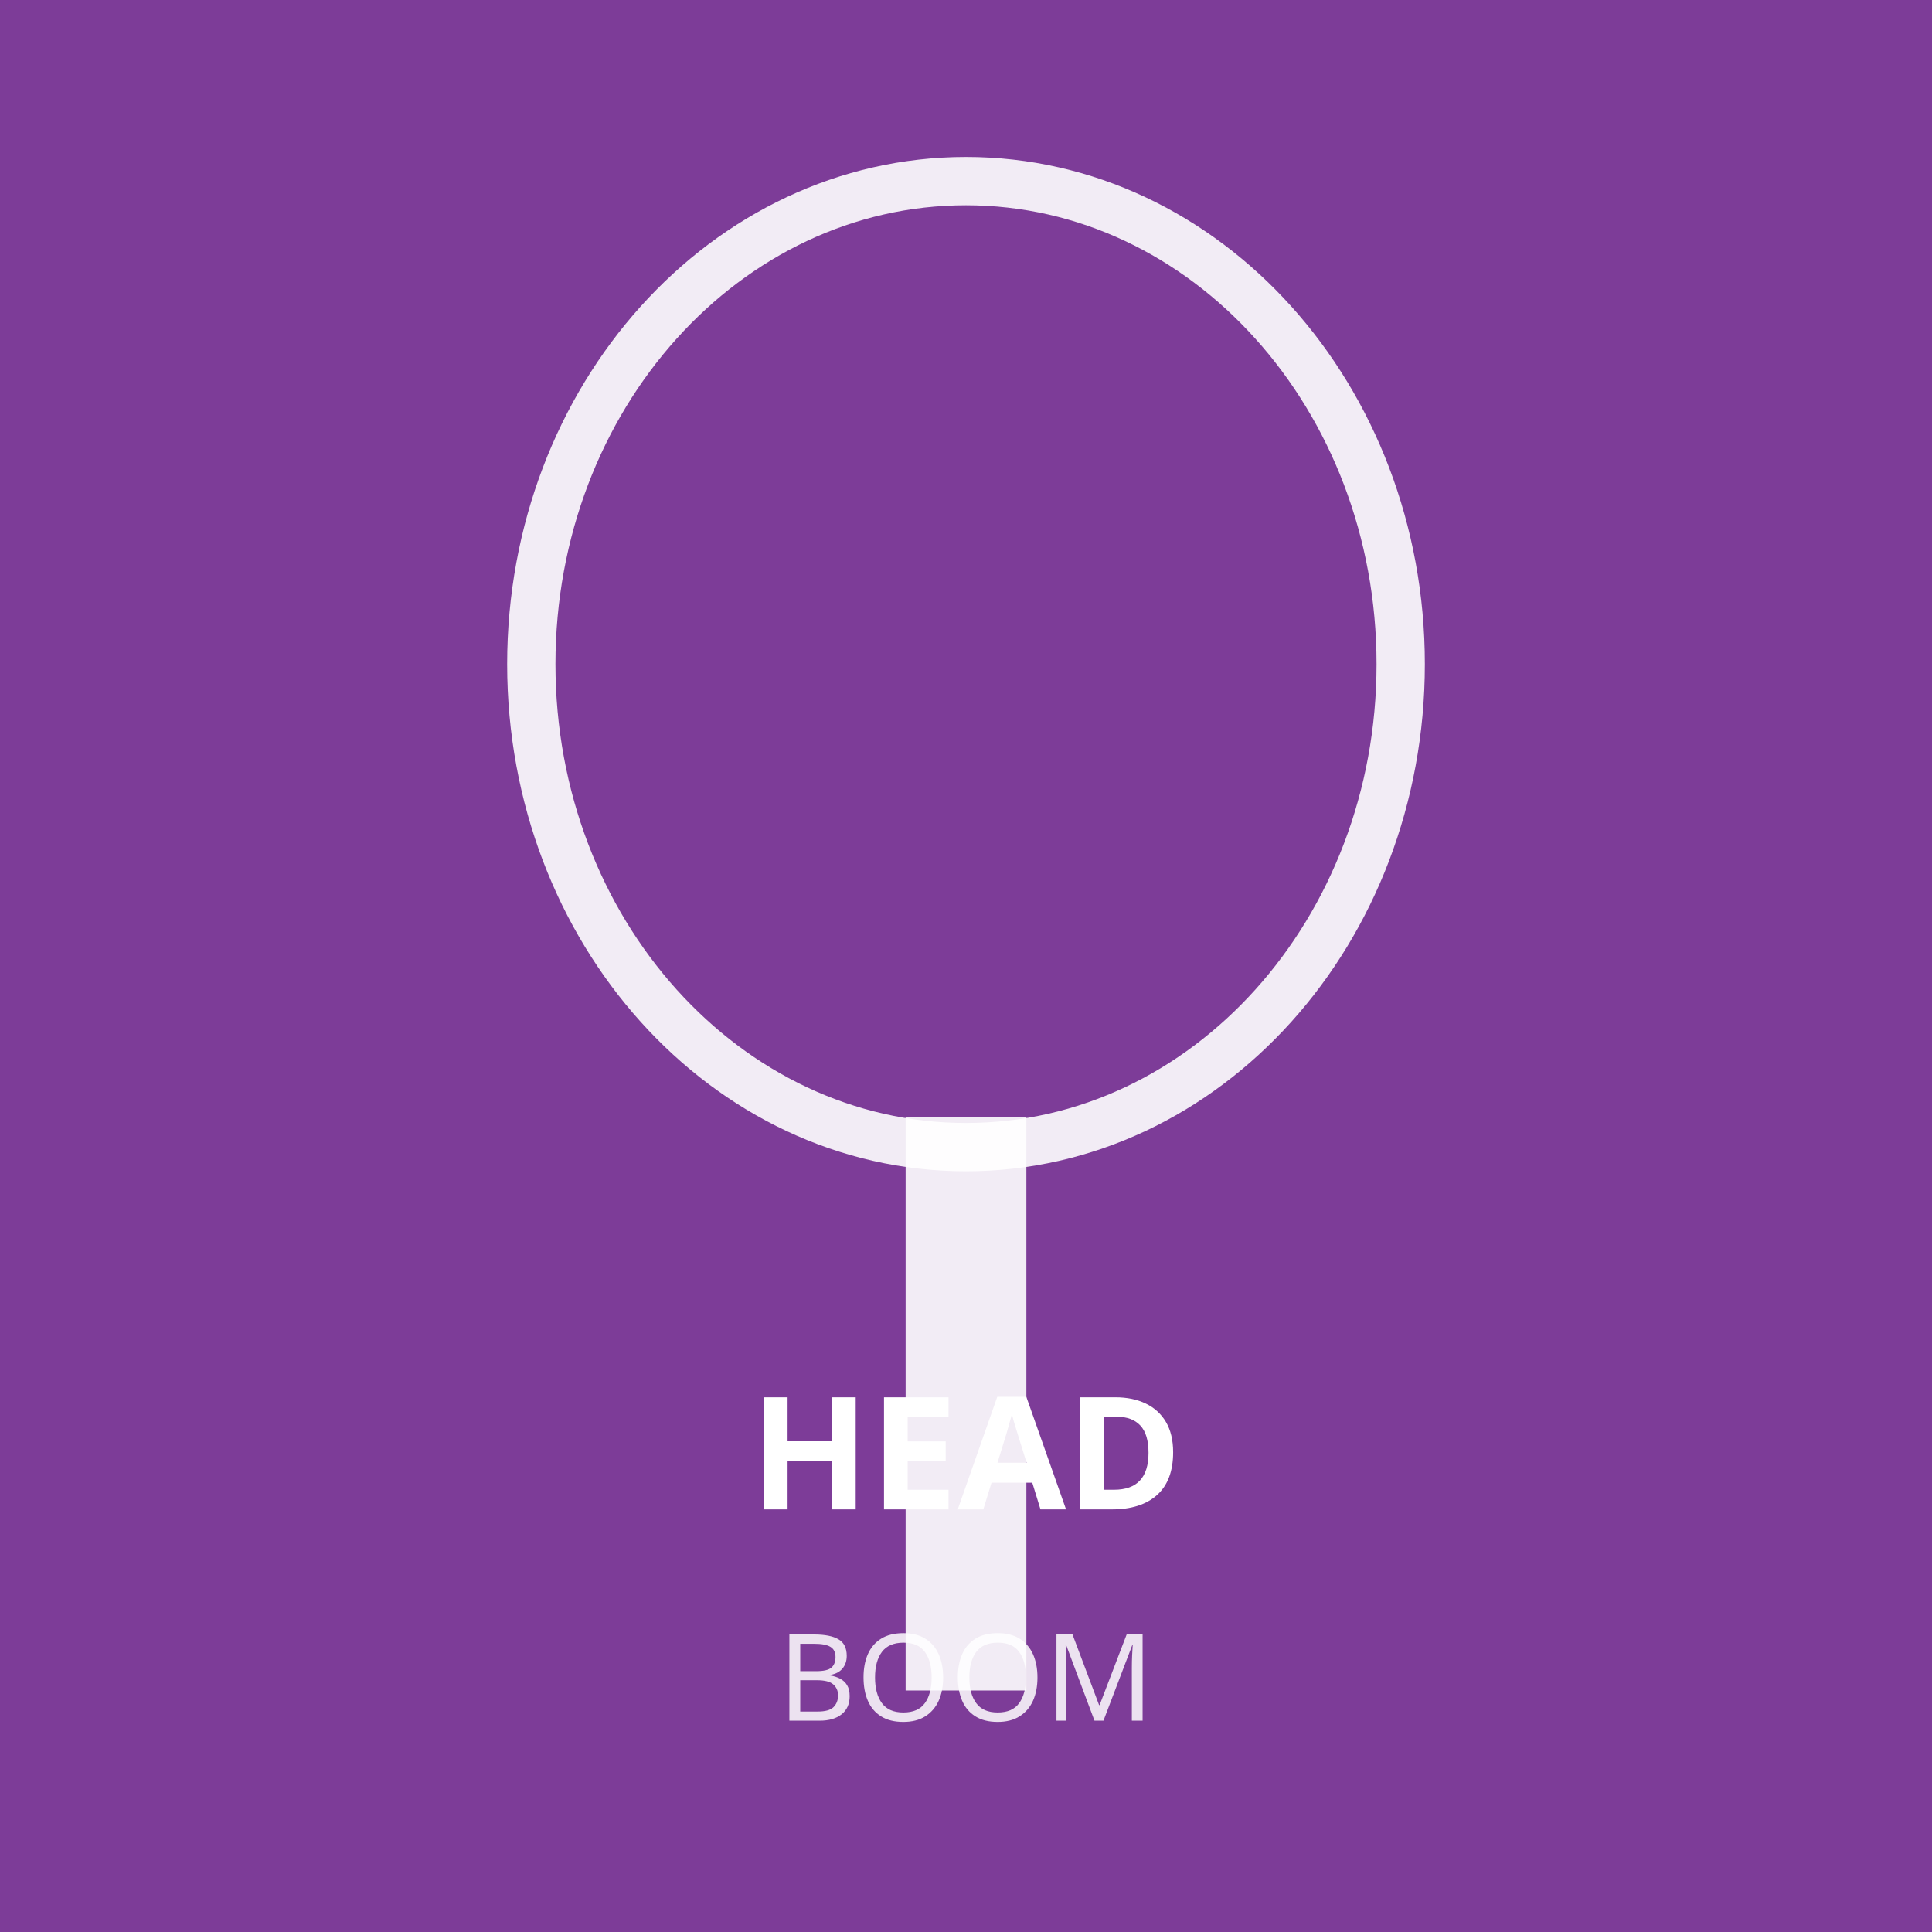
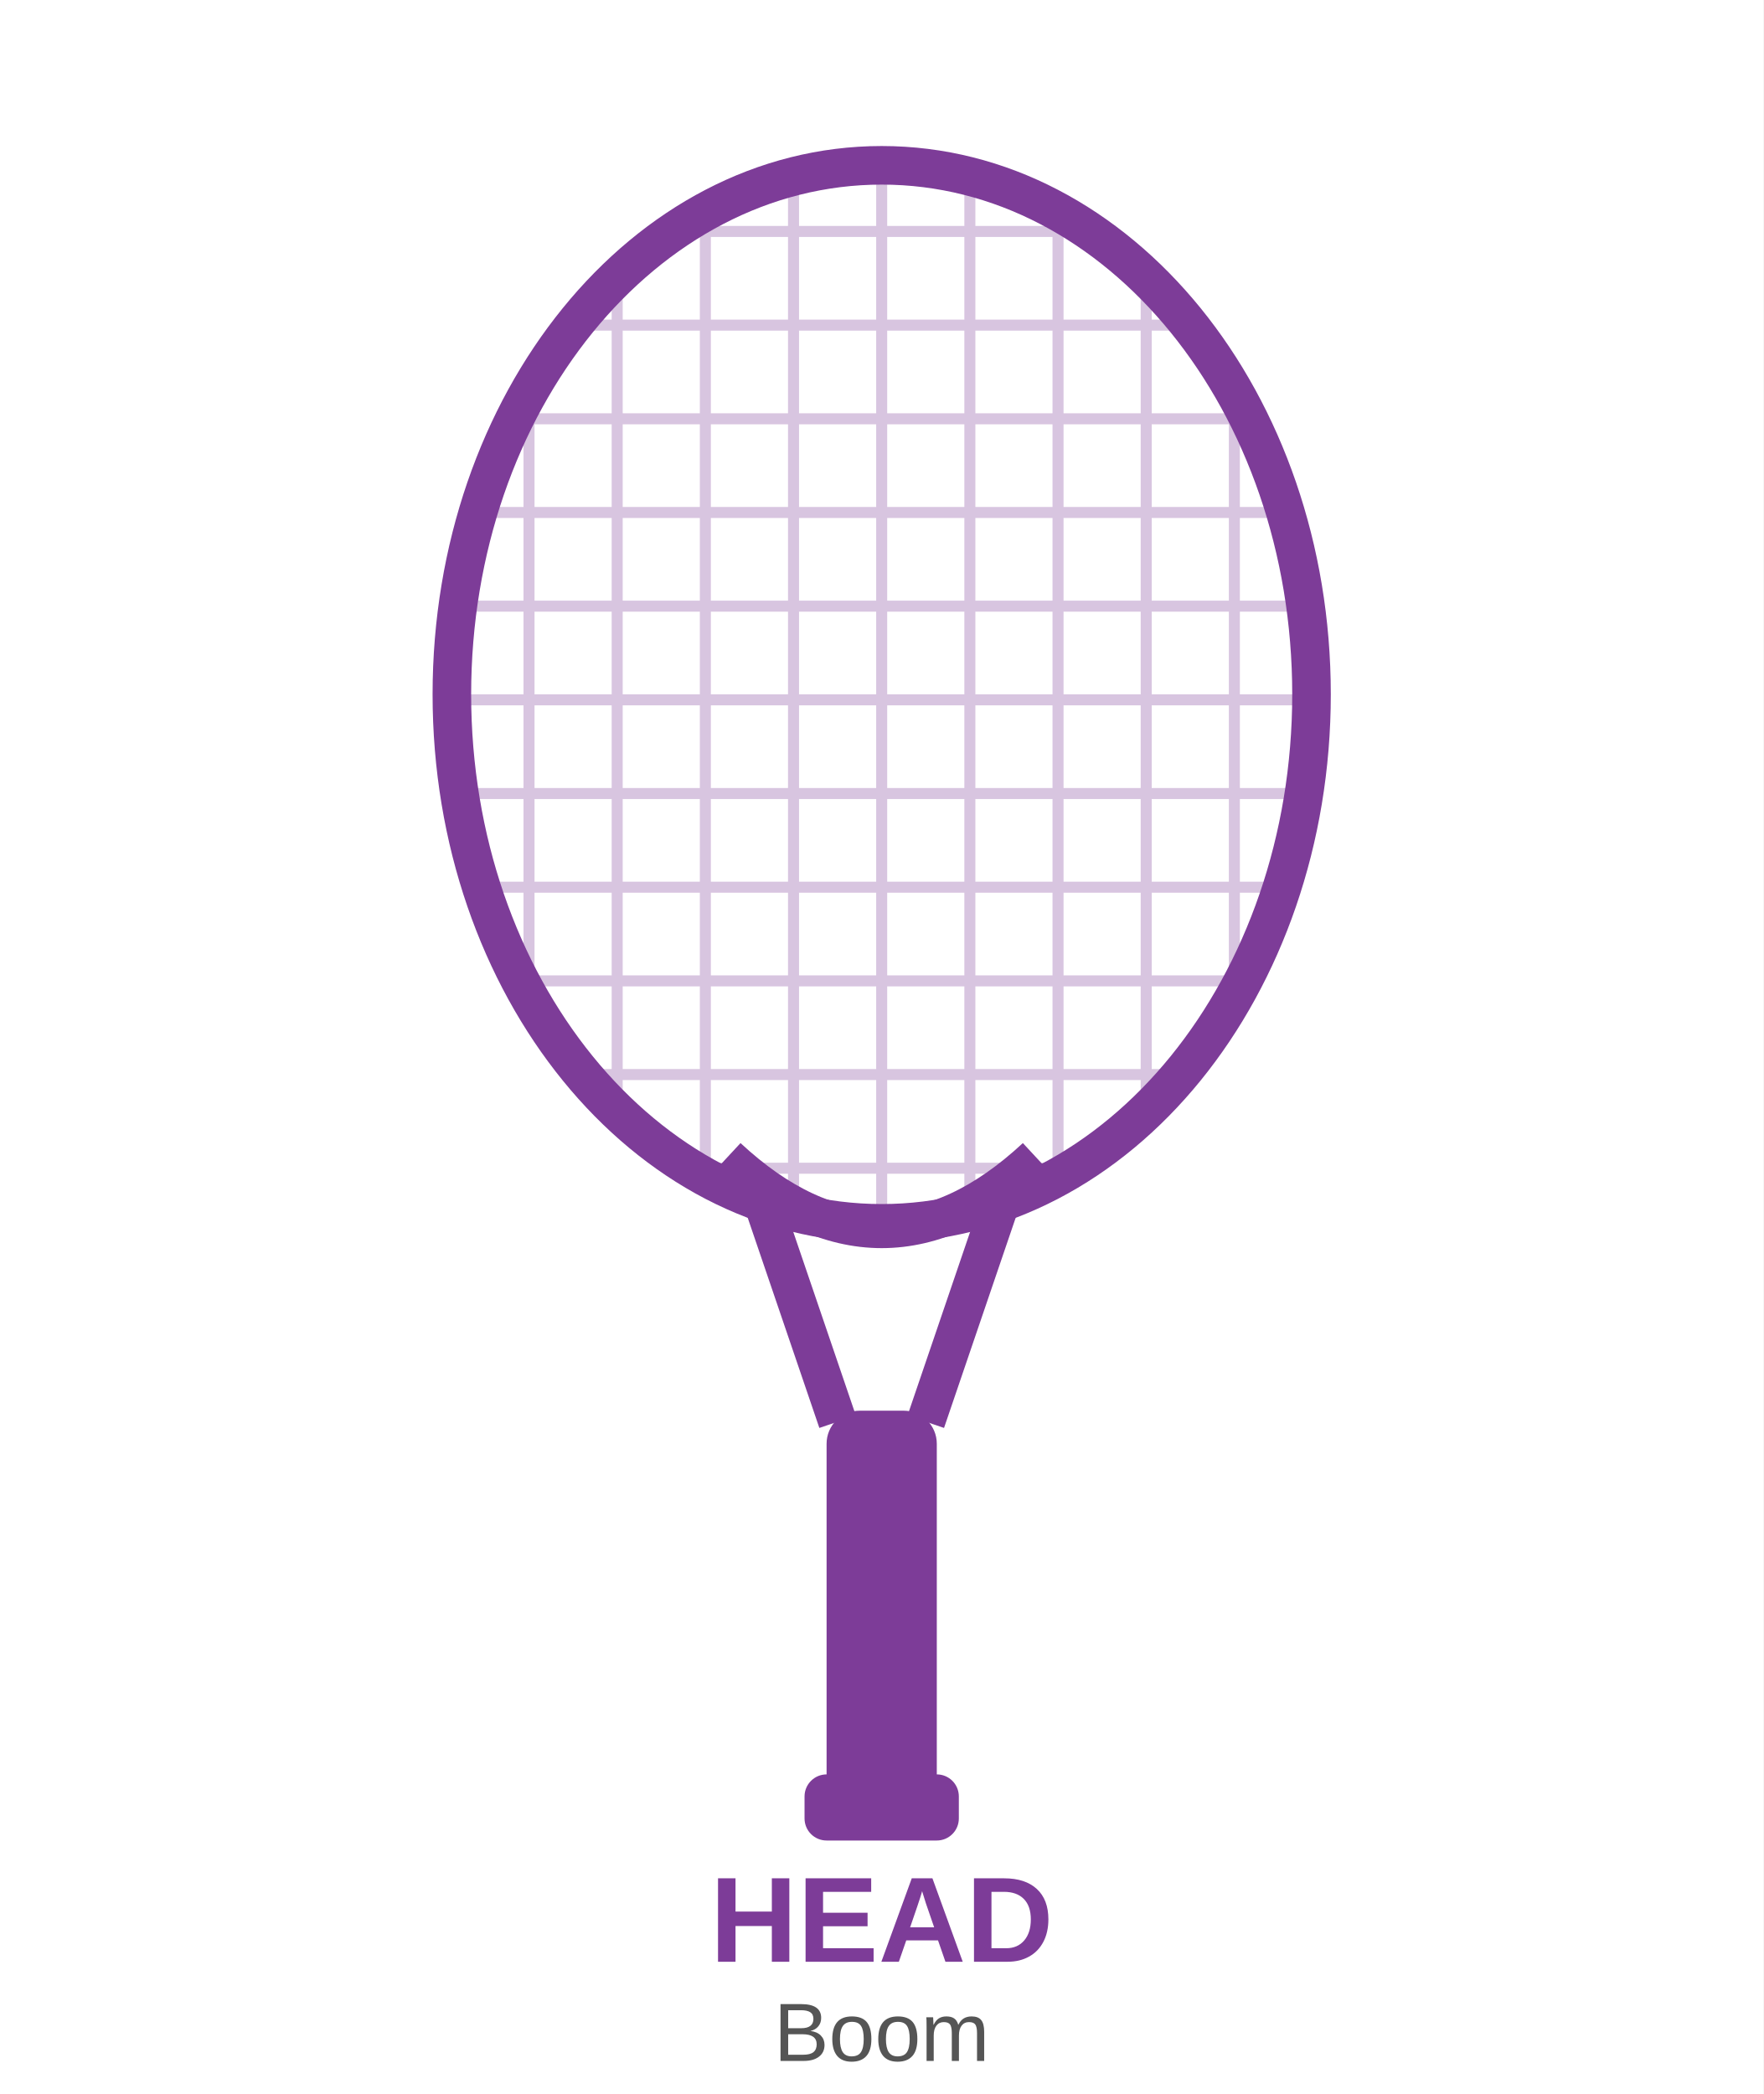
- <svg xmlns="http://www.w3.org/2000/svg" width="320" height="320" viewBox="0 0 320 320">
-   <rect width="320" height="320" fill="#7d3c98" />
-   <ellipse cx="160" cy="110" rx="72" ry="80" fill="none" stroke="#ffffff" stroke-width="8" opacity="0.9" />
-   <rect x="150" y="185" width="20" height="95" fill="#ffffff" opacity="0.9" />
-   <text x="160" y="250" font-family="sans-serif" font-size="26" font-weight="bold" fill="#ffffff" text-anchor="middle">HEAD</text>
-   <text x="160" y="285" font-family="sans-serif" font-size="20" fill="#ffffff" text-anchor="middle" opacity="0.85">BOOM</text>
+ <svg xmlns="http://www.w3.org/2000/svg" width="320" height="380" viewBox="0 0 320 380">
+   <rect width="320" height="380" fill="#ffffff" />
+   <defs>
+     <clipPath id="h">
+       <ellipse cx="160" cy="126" rx="78" ry="96" />
+     </clipPath>
+   </defs>
+   <g clip-path="url(#h)" stroke="#7d3c98" stroke-width="2" opacity="0.3">
+     <line x1="96" y1="32" x2="96" y2="220" />
+     <line x1="112" y1="32" x2="112" y2="220" />
+     <line x1="128" y1="32" x2="128" y2="220" />
+     <line x1="144" y1="32" x2="144" y2="220" />
+     <line x1="160" y1="32" x2="160" y2="220" />
+     <line x1="176" y1="32" x2="176" y2="220" />
+     <line x1="192" y1="32" x2="192" y2="220" />
+     <line x1="208" y1="32" x2="208" y2="220" />
+     <line x1="224" y1="32" x2="224" y2="220" />
+     <line x1="82" y1="42" x2="238" y2="42" />
+     <line x1="82" y1="59" x2="238" y2="59" />
+     <line x1="82" y1="76" x2="238" y2="76" />
+     <line x1="82" y1="93" x2="238" y2="93" />
+     <line x1="82" y1="110" x2="238" y2="110" />
+     <line x1="82" y1="127" x2="238" y2="127" />
+     <line x1="82" y1="144" x2="238" y2="144" />
+     <line x1="82" y1="161" x2="238" y2="161" />
+     <line x1="82" y1="178" x2="238" y2="178" />
+     <line x1="82" y1="195" x2="238" y2="195" />
+     <line x1="82" y1="212" x2="238" y2="212" />
+   </g>
+   <ellipse cx="160" cy="126" rx="78" ry="96" fill="none" stroke="#7d3c98" stroke-width="7" />
+   <path d="M132,210 Q160,236 188,210" fill="none" stroke="#7d3c98" stroke-width="7" />
+   <path d="M137,214 L152,258 M183,214 L168,258" fill="none" stroke="#7d3c98" stroke-width="7" />
+   <rect x="150" y="256" width="20" height="72" rx="6" fill="#7d3c98" />
+   <rect x="146" y="322" width="28" height="12" rx="4" fill="#7d3c98" />
+   <text x="160" y="356" font-family="Arial, sans-serif" font-size="22" font-weight="bold" fill="#7d3c98" text-anchor="middle">HEAD</text>
+   <text x="160" y="374" font-family="Arial, sans-serif" font-size="15" fill="#555555" text-anchor="middle">Boom</text>
</svg>
